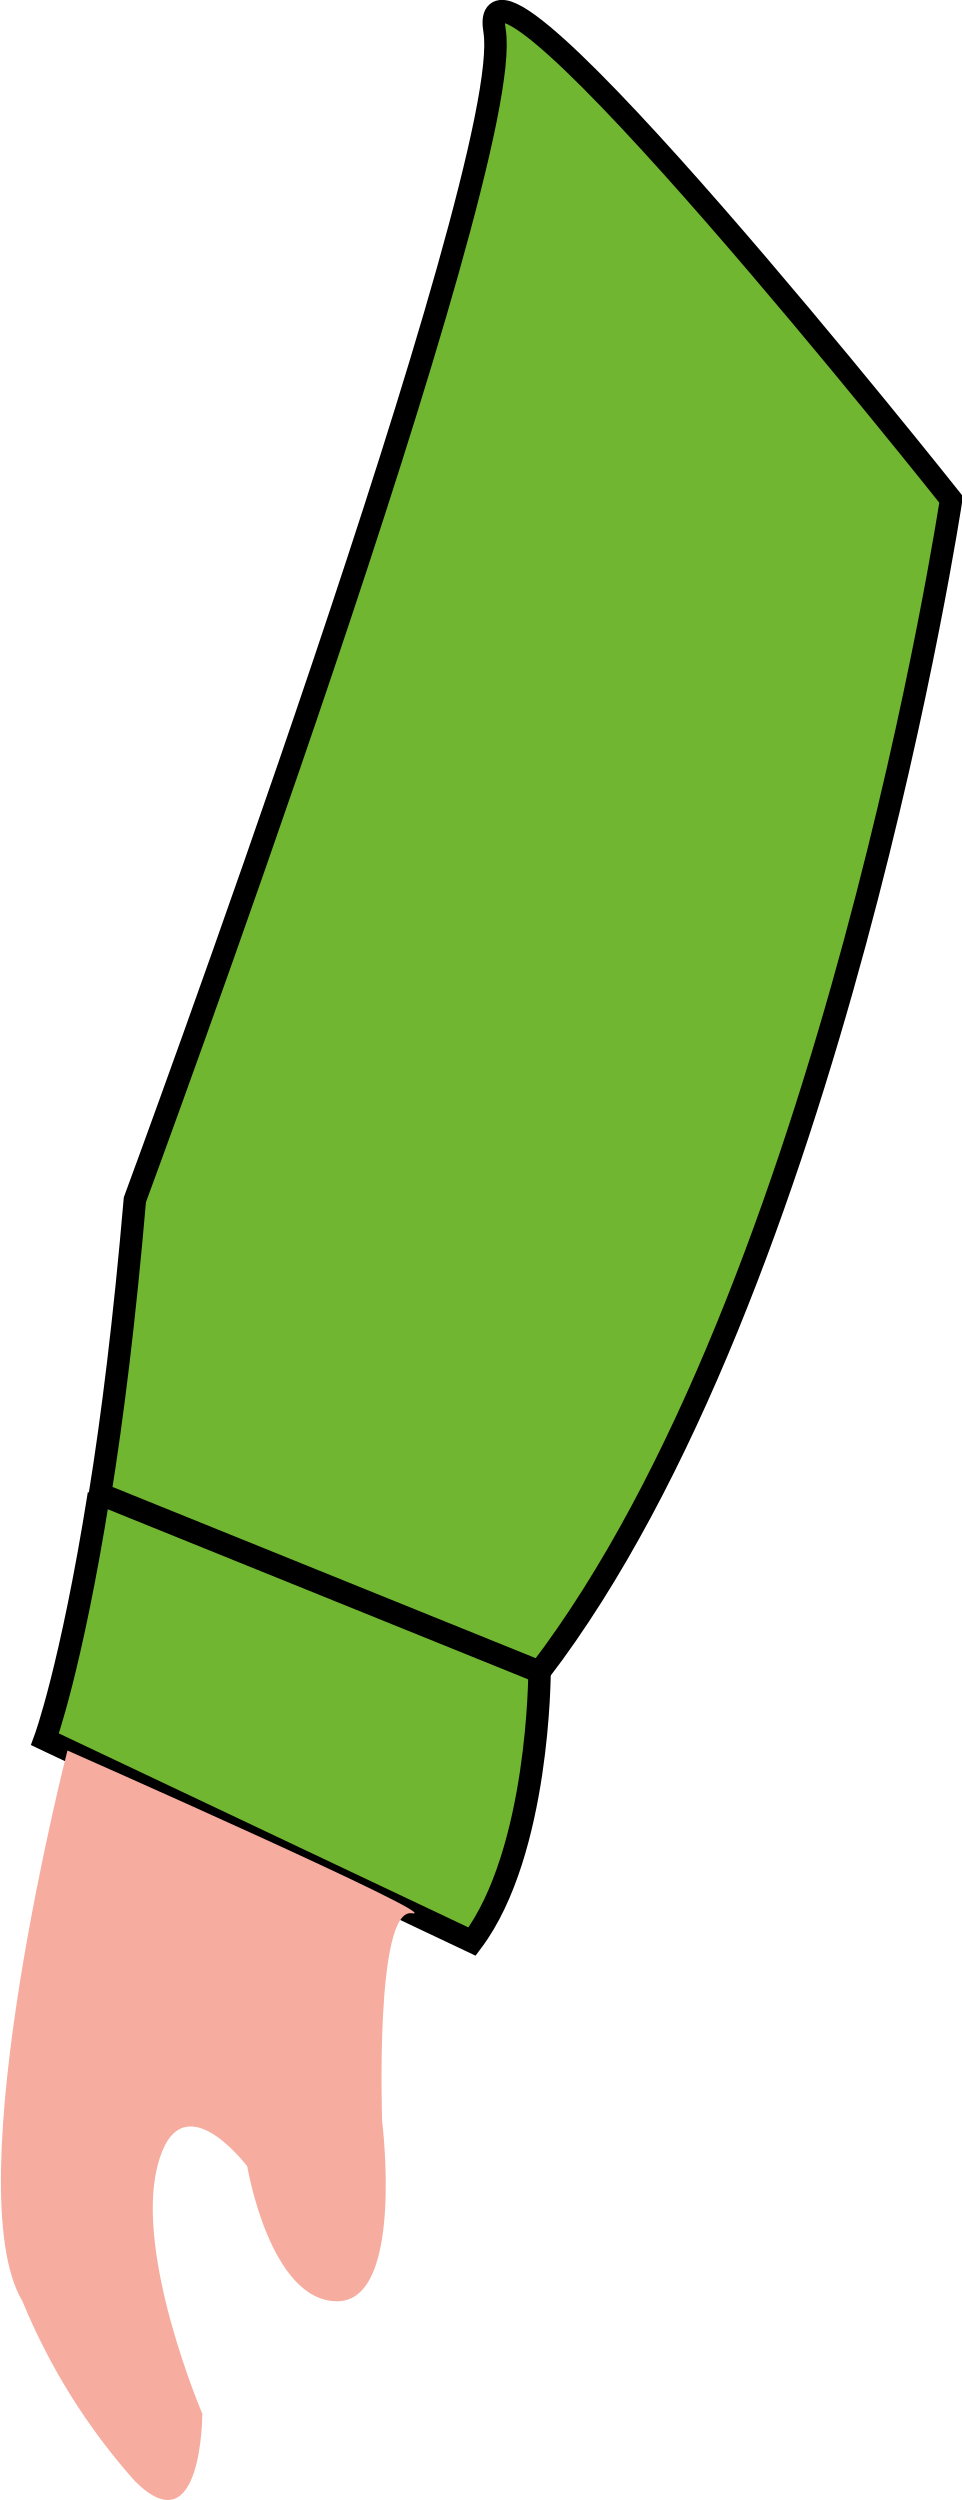
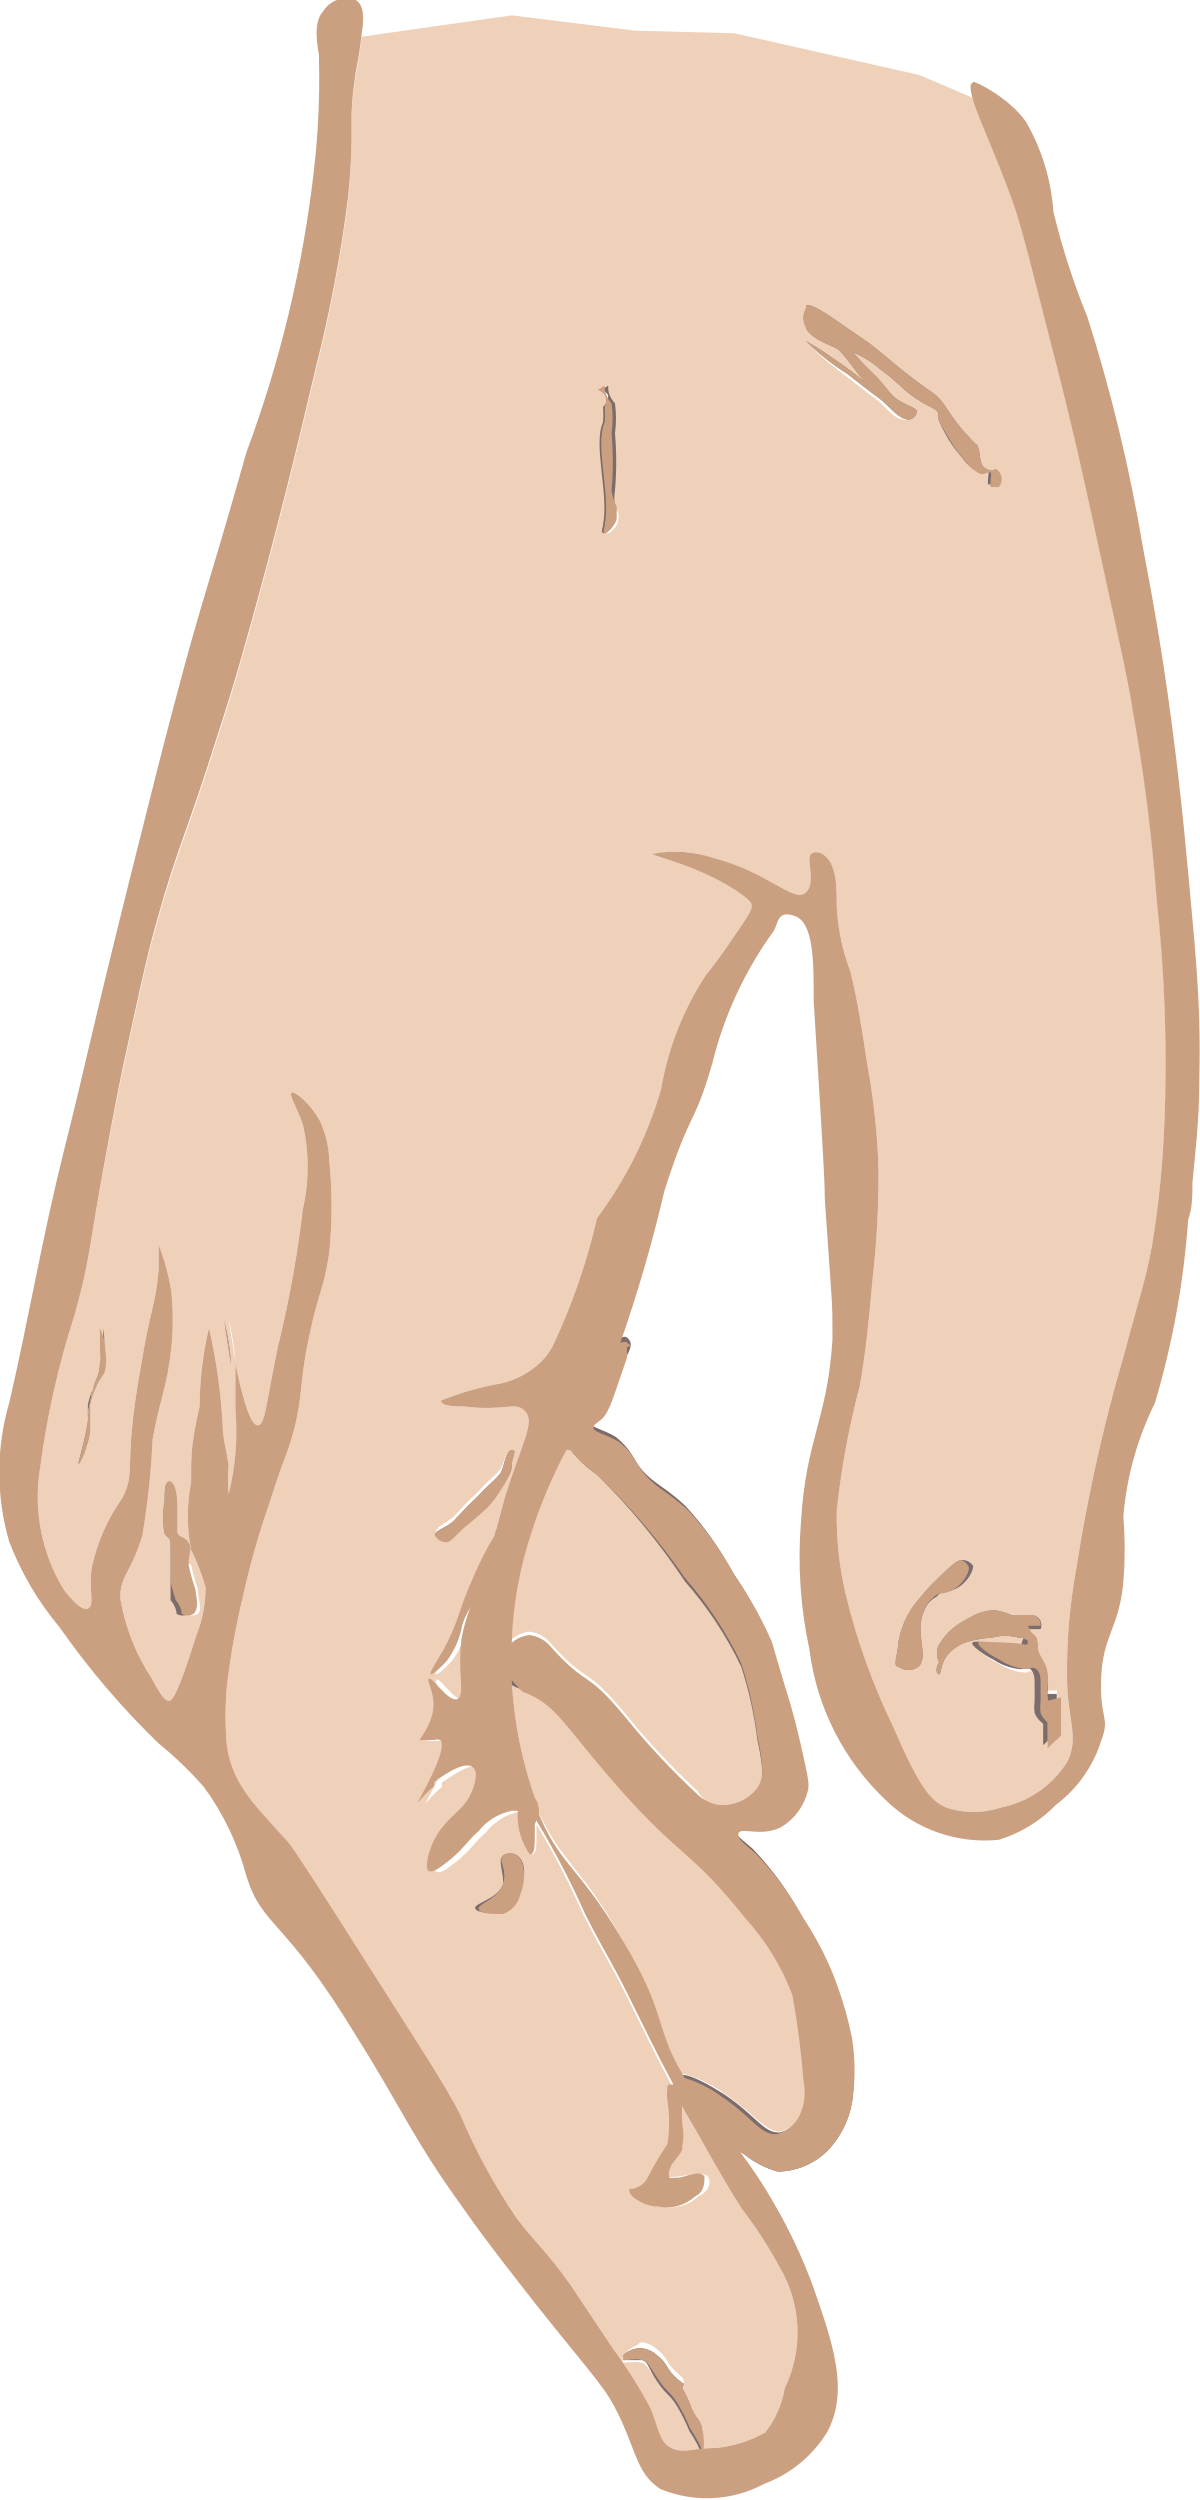
- <svg xmlns="http://www.w3.org/2000/svg" viewBox="0 0 42.79 111.21">
+ <svg xmlns="http://www.w3.org/2000/svg" viewBox="0 0 14.06 29.31">
  <defs>
-     <style>.cls-1{fill:#70b631;stroke:#000;stroke-miterlimit:10;}.cls-2{fill:#f6ac9f;}</style>
+     <style>.cls-1{fill:#efd0b8;}.cls-2{fill:#7c6c6b;}.cls-3{fill:#caa080;}</style>
  </defs>
  <g id="Слой_2" data-name="Слой 2">
    <g id="Слой_1-2" data-name="Слой 1">
-       <path class="cls-1" d="M4.4,66.46C3.16,74.24,2,77.37,2,77.37l19,9c3-4,3-12,3-12" />
-       <path class="cls-1" d="M24,74.37c13-17,18.31-52.15,18.31-52.15S21-4.63,22,1.37s-16,52-16,52c-.46,5.35-1,9.67-1.55,13.09Z" />
-       <path class="cls-2" d="M3,77.87S-2,97.37,1,102.37a28,28,0,0,0,5,8c3,3,3-3,3-3s-3-7-2-11,4,0,4,0,1,6,4,6,2-8,2-8-.34-9.53,1.33-9.26S3,77.87,3,77.87Z" />
+       <path class="cls-1" d="M13.56,10.51a21.27,21.27,0,0,0-.28-2.21c-.06-.4-.18-.9-.4-1.92s-.31-1.4-.46-2c-.26-1-.39-1.57-.53-2-.21-.59-.41-1-.48-1.23L10.78.88,8.61.39,7.45.36,6,.18,4.24.43a4.55,4.55,0,0,1-.07.45c-.1.69,0,.57-.09,1.47a16.48,16.48,0,0,1-.38,2c-.06.25-.25,1.09-.57,2.3-.24.89-.37,1.36-.58,2-.36,1.15-.46,1.28-.71,2.17-.13.46-.22.9-.41,1.77C1,14.72,1.11,14.55.88,15.4a10.12,10.12,0,0,0-.41,1.81,2.09,2.09,0,0,0,.28,1.43s.19.26.28.22,0-.25.05-.5a2.17,2.17,0,0,1,.35-.79c.18-.35,0-.31.22-1.54.12-.73.17-.7.21-1.14,0-.13,0-.3,0-.3s.12.31.15.57a3.21,3.21,0,0,1,0,.63c-.05.48-.13.58-.22,1.08A9.69,9.69,0,0,1,1.67,18c-.14.46-.26.46-.26.74a2.46,2.46,0,0,0,.37.94c.11.21.16.26.2.26s.1-.06.32-.76a1.52,1.52,0,0,0,.11-.57,2.46,2.46,0,0,0-.17-.44,2.06,2.06,0,0,1,0-.79c0-.33,0-.45.1-.89a4.08,4.08,0,0,1,.11-.92,6.59,6.59,0,0,1,.16,1.13c0,.16.05.32.07.48a1.9,1.9,0,0,0,0,.34,3.07,3.07,0,0,0,.08-1c0-.18,0-.32,0-.37s0-.12,0-.17c.07.36.17.73.26.73s.09-.21.24-.93a13.12,13.12,0,0,0,.29-1.6,2.23,2.23,0,0,0,0-1c-.07-.2-.17-.35-.13-.37s.22.13.33.33a1.16,1.16,0,0,1,.11.46,5.44,5.44,0,0,1,0,1.09c-.07.46-.12.42-.24,1s-.06.64-.18,1.1c-.08.29-.1.26-.28.83a9.45,9.45,0,0,0-.31,1.09,8.72,8.72,0,0,0-.19,1.06,3.82,3.82,0,0,0,0,.7c.07.48.37.73.72,1.13.07.08.36.53.93,1.43s.91,1.41,1.09,1.77a7,7,0,0,0,.66,1.21c.22.29.33.36.63.78l.5.75a5.69,5.69,0,0,1,.44.7c.1.25.1.39.24.46s.24,0,.53,0a1.5,1.5,0,0,0,.57-.18A1.14,1.14,0,0,0,9.2,28a1.5,1.5,0,0,0-.06-1.42,5,5,0,0,0-.44-.68c-.15-.23-.28-.46-.55-.94-.07-.11-.12-.21-.19-.33a1.7,1.7,0,0,0,0,.27.66.66,0,0,1,0,.25c0,.05,0,.06-.09.17s-.07.19-.06.2.05,0,.11,0,.33-.07.38,0,0,.18-.11.23a.49.49,0,0,1-.43.12c-.17,0-.34-.12-.34-.18s0,0,.1-.05.11-.11.16-.2c.18-.32.18-.27.19-.33a1.73,1.73,0,0,0,0-.45.62.62,0,0,1,0-.22c-.22-.41-.32-.63-.53-1.05s-.25-.45-.5-.94a9.69,9.69,0,0,0-.55-1.06l0,.09c0,.18,0,.26-.06.26a.79.79,0,0,1-.14-.5.66.66,0,0,0-.39.24c-.13.11-.17.2-.33.33s-.22.16-.26.13,0-.3.16-.5.26-.22.35-.42c0,0,.11-.24,0-.3s-.35.12-.44.18l0,.05c-.12.1-.18.19-.19.19s.37-.63.26-.73a.11.11,0,0,0-.07,0c-.09,0-.16,0-.17,0s.14-.17.16-.37-.09-.33-.05-.35.23.28.33.24,0-.31.05-.7a1.93,1.93,0,0,1,.15-.48.82.82,0,0,0-.17.3,1,1,0,0,1-.18.42c-.07.08-.16.16-.19.16s.07-.15.15-.29c.19-.35.16-.43.35-.85A3.57,3.57,0,0,1,5.8,18l.12-.45c.21-.66.35-.87.24-1s-.23,0-.72-.06c-.09,0-.27,0-.27-.07a3.42,3.42,0,0,1,.7-.2,1,1,0,0,0,.4-.19.75.75,0,0,0,.22-.27A7.43,7.43,0,0,0,7,14.28a4.7,4.7,0,0,0,.75-1.51,3.52,3.52,0,0,1,.52-1.33A5.16,5.16,0,0,0,8.59,11c.22-.31.23-.35.22-.4s-.26-.25-.72-.43c-.28-.11-.44-.14-.44-.16a1.44,1.44,0,0,1,.72.05c.62.16.93.52,1.07.41s0-.41.07-.46.18,0,.24.13.06.31.06.49a2.49,2.49,0,0,0,.16.76c.09.37.13.64.2,1.1a8.06,8.06,0,0,1,.13,1.22A10.82,10.82,0,0,1,10.23,15c-.05.56-.08.85-.15,1.25a9.78,9.78,0,0,0-.27,1.46,3.92,3.92,0,0,0,.11,1,7.64,7.64,0,0,0,.55,1.53c.31.72.44.87.62.95a1,1,0,0,0,.65,0,1.19,1.19,0,0,0,.77-.53c.15-.29,0-.5,0-1a6.62,6.62,0,0,1,.11-1.28,19.66,19.66,0,0,1,.55-2.47c.2-.75.26-.89.34-1.33a11.53,11.53,0,0,0,.14-1.39A17.5,17.5,0,0,0,13.56,10.51ZM1.24,15.87a.68.68,0,0,1,0,.15c0,.1-.07.13-.11.24a1,1,0,0,0-.07.21c0,.13,0,.14,0,.3A.69.69,0,0,1,1,17a.68.68,0,0,1-.08.17c0-.05.05-.19.09-.39s0-.17.05-.35a.88.88,0,0,1,.07-.26A.42.42,0,0,0,1.17,16a.7.7,0,0,0,0-.17c0-.22,0-.27,0-.27A.85.85,0,0,1,1.24,15.87Zm1,2.47a2.27,2.27,0,0,0,.08.29c0,.14.06.23,0,.29a.13.13,0,0,1-.14,0s0-.08-.07-.16C2,18.56,2,18.58,2,18.44s0-.16,0-.29,0-.08-.07-.17a1,1,0,0,1,0-.38c0-.13,0-.23.06-.23s.09.14.09.28,0,.22,0,.3.08.05.13.13S2.17,18.2,2.19,18.34Zm.44-2.88a3.22,3.22,0,0,1,.08.51Zm4.83,12a.31.31,0,0,1,.2.09c.12.09.1.16.23.27S8,27.91,8,28a1.42,1.42,0,0,1,.11.24c.06.13.08.11.11.19s0,.33,0,.34,0-.06-.14-.27a2.06,2.06,0,0,0-.15-.3c-.09-.14-.11-.11-.22-.27s-.12-.21-.19-.23-.15,0-.22,0l0-.06A.29.29,0,0,1,7.46,27.5ZM5.9,22.08c0-.15-.07-.27,0-.33a.16.16,0,0,1,.16,0c.12.08.11.31,0,.45a.32.32,0,0,1-.2.23c-.12,0-.28,0-.29-.06S5.85,22.26,5.9,22.08Zm-.59-4.29.18-.19c.17-.16.13-.13.19-.19s.17-.15.2-.21S5.93,17,6,17s0,.08,0,.16,0,.1-.13.29a1.15,1.15,0,0,1-.15.2,3,3,0,0,1-.23.2c-.17.14-.2.22-.27.21A.14.14,0,0,1,5.1,18C5.11,17.89,5.18,17.89,5.31,17.79ZM7.25,6.08c0,.1-.11.19-.14.17s0-.06,0-.1c.07-.36-.12-.94,0-1.2a1.16,1.16,0,0,0,0-.18.18.18,0,0,0,0-.14.21.21,0,0,0-.08-.06l.08-.05c0,.05,0,.12.08.21a1.27,1.27,0,0,1,0,.35,3.86,3.86,0,0,1,0,.67.56.56,0,0,0,0,.19C7.24,6,7.26,6,7.25,6.08Zm3.1-1.33c-.07-.07,0,0-.47-.37A2.81,2.81,0,0,1,9.45,4a2.8,2.8,0,0,1,.33.21,4,4,0,0,1,.35.26s-.05-.06-.11-.14-.12-.16-.18-.22S9.53,4,9.45,3.85s0-.22,0-.26.11,0,.3.13.45.31.45.31c.28.22.28.24.52.42s.21.14.29.22.13.21.31.41.12.1.15.17,0,.21.1.25.07,0,.11,0a.14.14,0,0,1,0,.18s-.07,0-.09,0,0-.1,0-.15-.06,0-.12,0a.53.53,0,0,1-.14-.1l-.09-.11a1.36,1.36,0,0,1-.15-.22C11,4.93,11,4.93,11,4.86s-.11-.08-.28-.2-.18-.17-.4-.33a1.2,1.2,0,0,0-.32-.2,3.94,3.94,0,0,0,.28.29c.16.18.16.21.25.27s.22.09.22.14a.11.11,0,0,1-.09.09C10.52,4.94,10.44,4.84,10.35,4.75Zm.49,14.12c-.13.27.06.54-.07.67a.2.2,0,0,1-.24,0c-.07,0,0-.16,0-.27a1.09,1.09,0,0,1,.12-.35,1.06,1.06,0,0,1,.13-.18,2.6,2.6,0,0,1,.23-.25c.16-.15.2-.19.26-.2a.15.15,0,0,1,.14.07c0,.07-.08.21-.21.27s-.14,0-.22.09A.32.32,0,0,0,10.84,18.87Zm1.6,1.48-.16.15v-.05l0-.2s-.08-.06-.1-.13a.45.45,0,0,1,0-.13c0-.12,0-.13,0-.2s0-.14-.05-.18-.07,0-.11,0a.68.68,0,0,1-.32-.11c-.12-.06-.27-.17-.25-.2s.12,0,.33,0,.24.05.25,0S12,19.23,12,19.2l-.06,0a.59.59,0,0,0-.31,0,1.35,1.35,0,0,0-.29.05.49.49,0,0,0-.22.14c-.1.11-.08.24-.11.24s-.05-.07,0-.14A.24.24,0,0,1,11,19.3a.75.75,0,0,1,.17-.21,1.1,1.1,0,0,1,.21-.13.52.52,0,0,1,.3-.08.85.85,0,0,1,.19.06c.07,0,.09,0,.13,0s.09,0,.13,0a.12.12,0,0,1,.07.12s-.13,0-.14,0,0,.05.07.11,0,.11.07.24.06.1.08.18a.74.74,0,0,1,0,.21,2.06,2.06,0,0,0,0,.33v-.05l0-.26h.11Z" />
+       <path class="cls-2" d="M1.21,15.84c0-.22,0-.27,0-.27a.85.85,0,0,1,0,.3.68.68,0,0,1,0,.15c0,.1-.07.13-.11.24a1,1,0,0,0-.07.21c0,.13,0,.14,0,.3A.69.69,0,0,1,1,17a.68.68,0,0,1-.08.17c0-.05.05-.19.09-.39s0-.17.05-.35a.88.88,0,0,1,.07-.26A.42.42,0,0,0,1.17,16,.7.7,0,0,0,1.21,15.84Z" />
+       <path class="cls-2" d="M2,17.65c0,.15,0,.22,0,.3s.08.05.13.13,0,.12,0,.26a2.27,2.27,0,0,0,.08.29c0,.14.06.23,0,.29a.13.13,0,0,1-.14,0s0-.08-.07-.16C2,18.56,2,18.58,2,18.44s0-.16,0-.29,0-.08-.07-.17a1,1,0,0,1,0-.38c0-.13,0-.23.06-.23S2,17.51,2,17.65Z" />
+       <path class="cls-2" d="M2.71,16l-.08-.51A3.22,3.22,0,0,1,2.71,16Z" />
+       <path class="cls-2" d="M5.1,18c0-.06.08-.06.21-.16l.18-.19c.17-.16.13-.13.19-.19s.17-.15.2-.21S5.93,17,6,17s0,.08,0,.16,0,.1-.13.29a1.15,1.15,0,0,1-.15.2,3,3,0,0,1-.23.2c-.17.14-.2.22-.27.21A.14.14,0,0,1,5.1,18Z" />
+       <path class="cls-2" d="M5.9,22.08c0-.15-.07-.27,0-.33a.16.16,0,0,1,.16,0c.12.08.11.31,0,.45a.32.32,0,0,1-.2.23c-.12,0-.28,0-.29-.06S5.85,22.26,5.9,22.08Z" />
+       <path class="cls-2" d="M7.13,4.63a.21.21,0,0,0-.08-.06l.08-.05c0,.05,0,.12.08.21a1.27,1.27,0,0,1,0,.35,3.86,3.86,0,0,1,0,.67.56.56,0,0,0,0,.19c0,.08,0,.09,0,.14s-.11.19-.14.17,0-.06,0-.1c.07-.36-.12-.94,0-1.2a1.16,1.16,0,0,0,0-.18A.18.18,0,0,0,7.13,4.63Z" />
+       <path class="cls-2" d="M7.53,27.67c-.08,0-.15,0-.22,0l0-.06a.29.29,0,0,1,.2-.08.31.31,0,0,1,.2.09c.12.09.1.16.23.27S8,27.91,8,28a1.42,1.42,0,0,1,.11.24c.06.13.08.11.11.19s0,.33,0,.34,0-.06-.14-.27a2.06,2.06,0,0,0-.15-.3c-.09-.14-.11-.11-.22-.27S7.6,27.69,7.53,27.67Z" />
+       <path class="cls-2" d="M10.84,18.87c-.13.27.06.54-.07.67a.2.2,0,0,1-.24,0c-.07,0,0-.16,0-.27a1.09,1.09,0,0,1,.12-.35,1.06,1.06,0,0,1,.13-.18,2.6,2.6,0,0,1,.23-.25c.16-.15.2-.19.26-.2a.15.15,0,0,1,.14.07c0,.07-.08.21-.21.27s-.14,0-.22.09A.32.32,0,0,0,10.84,18.87Z" />
+       <path class="cls-2" d="M9.45,3.85c0-.09,0-.22,0-.26s.11,0,.3.13.45.31.45.31c.28.22.28.24.52.42s.21.14.29.22.13.21.31.41.12.1.15.17,0,.21.1.25.07,0,.11,0a.14.14,0,0,1,0,.18s-.07,0-.09,0,0-.1,0-.15-.06,0-.12,0a.53.53,0,0,1-.14-.1l-.09-.11a1.36,1.36,0,0,1-.15-.22C11,4.93,11,4.93,11,4.86s-.11-.08-.28-.2-.18-.17-.4-.33a1.2,1.2,0,0,0-.32-.2,3.94,3.94,0,0,0,.28.29c.16.18.16.21.25.27s.22.09.22.14a.11.11,0,0,1-.09.09c-.09,0-.17-.08-.26-.17s0,0-.47-.37A2.81,2.81,0,0,1,9.45,4a2.8,2.8,0,0,1,.33.21,4,4,0,0,1,.35.26s-.05-.06-.11-.14-.12-.16-.18-.22S9.53,4,9.45,3.85Z" />
+       <path class="cls-2" d="M12.2,19.1s-.13,0-.14,0,0,.05.07.11,0,.11.07.24.06.1.08.18a.74.74,0,0,1,0,.21,2.06,2.06,0,0,0,0,.33v-.05l0-.26h.11v.45l-.16.15v-.05l0-.2s-.08-.06-.1-.13a.45.45,0,0,1,0-.13c0-.12,0-.13,0-.2s0-.14-.05-.18-.07,0-.11,0a.68.68,0,0,1-.32-.11c-.12-.06-.27-.17-.25-.2s.12,0,.33,0,.24.05.25,0S12,19.23,12,19.2l-.06,0a.59.59,0,0,0-.31,0,1.35,1.35,0,0,0-.29.05.49.49,0,0,0-.22.14c-.1.11-.08.24-.11.24s-.05-.07,0-.14A.24.24,0,0,1,11,19.3a.75.75,0,0,1,.17-.21,1.1,1.1,0,0,1,.21-.13.52.52,0,0,1,.3-.08.85.85,0,0,1,.19.06c.07,0,.09,0,.13,0s.09,0,.13,0A.12.12,0,0,1,12.2,19.1Z" />
+       <path class="cls-1" d="M8.88,21a.51.51,0,0,1-.46.2A.48.48,0,0,1,8.18,21a8.74,8.74,0,0,1-.85-.91c-.48-.58-.43-.33-.87-.82a.38.38,0,0,0-.25-.14.36.36,0,0,0-.21.09,4.51,4.51,0,0,1,.22-1.33,5.72,5.72,0,0,1,.42-1l.05.06a1.36,1.36,0,0,0,.27.26,7.82,7.82,0,0,1,1.09,1.2,4.38,4.38,0,0,1,.66,1,4.57,4.57,0,0,1,.19.86C9,20.72,9,20.84,8.88,21Z" />
+       <path class="cls-1" d="M9.41,24.78a.42.42,0,0,1-.26.21c-.19,0-.28-.19-.65-.44A1.46,1.46,0,0,0,8,24.31c-.34-.59-.23-.72-.71-1.58s-.68-.85-1-1.53l0-.07A4.92,4.92,0,0,1,6,19.7l.15.06c.42.14.55.46,1.16,1.16s.83.71,1.45,1.49a2.79,2.79,0,0,1,.56.91,9.85,9.85,0,0,1,.13,1A.65.65,0,0,1,9.41,24.78Z" />
+       <path class="cls-2" d="M10,24.57a1.09,1.09,0,0,1-.24.58.84.84,0,0,1-.64.31,1.07,1.07,0,0,1-.39-.2A2,2,0,0,1,8.35,25c-.27-.23-.48-.59-.4-.66s.41.13.55.22c.37.25.46.46.65.44a.42.42,0,0,0,.26-.21.65.65,0,0,0,.05-.42,9.85,9.85,0,0,0-.13-1,2.79,2.79,0,0,0-.56-.91c-.62-.78-.75-.7-1.45-1.49s-.74-1-1.16-1.16c-.07,0-.25-.07-.29-.2a.39.39,0,0,1,.34-.4.38.38,0,0,1,.25.14c.44.49.39.24.87.82a8.74,8.74,0,0,0,.85.91.48.48,0,0,0,.24.12.51.51,0,0,0,.46-.2c.07-.11.08-.23,0-.6a4.57,4.57,0,0,0-.19-.86,4.38,4.38,0,0,0-.66-1A7.82,7.82,0,0,0,7,17.29,1.36,1.36,0,0,1,6.69,17a.9.9,0,0,1-.17-.27c-.15-.41.72-1.14.83-1.05s0,.19-.16.53-.13.33-.19.38-.09.06-.08.1.15.07.29.15a.81.81,0,0,1,.24.29c.17.26.32.27.59.53a3.79,3.79,0,0,1,.54.76,4.57,4.57,0,0,1,.43.77s.07.25.22.74c0,0,.07.24.14.56s.08.37.06.45a.68.68,0,0,1-.31.42c-.23.12-.47,0-.5.07s.1.15.21.25a3.65,3.65,0,0,1,.56.77,3.48,3.48,0,0,1,.38.75,4.14,4.14,0,0,1,.18.64A2.38,2.38,0,0,1,10,24.57Z" />
+       <path class="cls-3" d="M2.71,16l-.08-.51A3.22,3.22,0,0,1,2.71,16Z" />
+       <path class="cls-3" d="M14.06,12.7c0,.45-.05.83-.08,1.17,0,.15,0,.29-.05.43a10.06,10.06,0,0,1-.39,2.15,3.67,3.67,0,0,0-.37,1.33,4.84,4.84,0,0,1,0,.77c-.05.54-.24.62-.26,1.12s.11.45,0,.74a1.51,1.51,0,0,1-.53.75,1.58,1.58,0,0,1-.67.41,1.66,1.66,0,0,1-1.32-.46,2.93,2.93,0,0,1-.9-1.77,5.14,5.14,0,0,1-.1-1.49c.06-1,.31-1.19.37-2.15,0-.51,0-.3-.09-1.64,0-.29-.05-1-.13-2.32,0-.47,0-.92-.22-1s-.19.1-.26.19a4.45,4.45,0,0,0-.71,1.54c-.22.76-.25.52-.56,1.49a17.19,17.19,0,0,1-.52,1.79.69.69,0,0,1,0,.1l-.06.1c-.18.32-.28.38-.54.85L6.64,17a5.72,5.72,0,0,0-.42,1A4.51,4.51,0,0,0,6,19.25v.29a.81.81,0,0,0,0,.16,4.92,4.92,0,0,0,.29,1.43l0,.07c.27.68.46.63,1,1.53s.37,1,.71,1.58a1.06,1.06,0,0,0,.1.17,8.58,8.58,0,0,0,.53.69h0a5.41,5.41,0,0,1,.46.69,6.09,6.09,0,0,1,.44.94c.23.66.43,1.22.17,1.71a1.46,1.46,0,0,1-.74.61,1.42,1.42,0,0,1-1.22.06c-.26-.17-.28-.42-.46-.81S7,27.92,6.27,27c-.13-.17-.54-.68-.86-1.14-.57-.79-.71-1.16-1.24-2C3.34,22.49,3.08,22.6,2.89,22a3.12,3.12,0,0,0-.5-1.05,4.47,4.47,0,0,0-.53-.51A9.3,9.3,0,0,1,.7,19.08a3.55,3.55,0,0,1-.59-1,2.9,2.9,0,0,1,0-1.64c.23-1,.39-1.95.63-2.91.33-1.32.2-.88.77-3.18.28-1.12.42-1.67.54-2.12.31-1.18.37-1.27.84-2.93A14,14,0,0,0,3.68,2,9.21,9.21,0,0,0,3.74.72s0,0,0-.06S3.65.28,3.79.13A.32.32,0,0,1,4.17,0c.1.06.1.21.07.4a4.55,4.55,0,0,1-.07.45c-.1.69,0,.57-.09,1.47a16.48,16.48,0,0,1-.38,2c-.06.25-.25,1.09-.57,2.3-.24.89-.37,1.36-.58,2-.36,1.15-.46,1.28-.71,2.17-.13.46-.22.9-.41,1.77C1,14.72,1.11,14.55.88,15.4a10.12,10.12,0,0,0-.41,1.81,2.09,2.09,0,0,0,.28,1.43s.19.26.28.22,0-.25.05-.5a2.17,2.17,0,0,1,.35-.79c.18-.35,0-.31.22-1.54.12-.73.17-.7.21-1.14,0-.13,0-.3,0-.3s.12.31.15.57a3.21,3.21,0,0,1,0,.63c-.05.48-.13.58-.22,1.08A9.69,9.69,0,0,1,1.67,18c-.14.46-.26.46-.26.74a2.46,2.46,0,0,0,.37.94c.11.21.16.26.2.26s.1-.06.32-.76a1.52,1.52,0,0,0,.11-.57,2.46,2.46,0,0,0-.17-.44,2.06,2.06,0,0,1,0-.79c0-.33,0-.45.1-.89a4.08,4.08,0,0,1,.11-.92,6.59,6.59,0,0,1,.16,1.13c0,.16.05.32.07.48a1.9,1.9,0,0,0,0,.34,3.07,3.07,0,0,0,.08-1c0-.18,0-.32,0-.37s0-.12,0-.17c.07.36.17.73.26.73s.09-.21.24-.93a13.12,13.12,0,0,0,.29-1.6,2.23,2.23,0,0,0,0-1c-.07-.2-.17-.35-.13-.37s.22.13.33.33a1.16,1.16,0,0,1,.11.46,5.44,5.44,0,0,1,0,1.09c-.07.46-.12.42-.24,1s-.06.64-.18,1.1c-.08.29-.1.26-.28.83a9.45,9.45,0,0,0-.31,1.09,8.72,8.72,0,0,0-.19,1.06,3.82,3.82,0,0,0,0,.7c.07.48.37.73.72,1.13.07.08.36.53.93,1.43s.91,1.41,1.09,1.77a7,7,0,0,0,.66,1.21c.22.29.33.36.63.78l.5.75a5.69,5.69,0,0,1,.44.7c.1.25.1.39.24.46s.24,0,.53,0a1.5,1.5,0,0,0,.57-.18A1.14,1.14,0,0,0,9.2,28a1.5,1.5,0,0,0-.06-1.42,5,5,0,0,0-.44-.68c-.15-.23-.28-.46-.55-.94-.07-.11-.12-.21-.19-.33l-.07-.13,0-.07c-.22-.41-.32-.63-.53-1.05s-.25-.45-.5-.94a9.69,9.69,0,0,0-.55-1.06.28.28,0,0,0-.22-.15H6a.66.66,0,0,0-.39.24c-.13.11-.17.2-.33.33s-.22.16-.26.13,0-.3.16-.5.26-.22.35-.42c0,0,.11-.24,0-.3s-.35.12-.44.18l0,.05c-.12.1-.18.19-.19.19s.37-.63.26-.73a.11.11,0,0,0-.07,0c-.09,0-.16,0-.17,0s.14-.17.16-.37-.09-.33-.05-.35.23.28.33.24,0-.31.05-.7a1.93,1.93,0,0,1,.15-.48,1.89,1.89,0,0,0,.06-.18A5.62,5.62,0,0,0,5.8,18l.12-.45c.21-.66.35-.87.24-1s-.23,0-.72-.06c-.09,0-.27,0-.27-.07a3.42,3.42,0,0,1,.7-.2,1,1,0,0,0,.4-.19.75.75,0,0,0,.22-.27A7.43,7.43,0,0,0,7,14.28a4.7,4.7,0,0,0,.75-1.51,3.52,3.52,0,0,1,.52-1.33A5.16,5.16,0,0,0,8.59,11c.22-.31.23-.35.22-.4s-.26-.25-.72-.43c-.28-.11-.44-.14-.44-.16a1.44,1.44,0,0,1,.72.05c.62.16.93.52,1.07.41s0-.41.07-.46.18,0,.24.13.06.31.06.49a2.49,2.49,0,0,0,.16.76c.09.37.13.64.2,1.1a8.06,8.06,0,0,1,.13,1.22A10.82,10.82,0,0,1,10.23,15c-.05.56-.08.85-.15,1.25a9.78,9.78,0,0,0-.27,1.46,3.92,3.92,0,0,0,.11,1,7.64,7.64,0,0,0,.55,1.53c.31.72.44.87.62.95a1,1,0,0,0,.65,0,1.19,1.19,0,0,0,.77-.53c.15-.29,0-.5,0-1a6.62,6.62,0,0,1,.11-1.28,19.66,19.66,0,0,1,.55-2.47c.2-.75.26-.89.34-1.33a11.53,11.53,0,0,0,.14-1.39,17.5,17.5,0,0,0-.09-2.65,21.27,21.27,0,0,0-.28-2.21c-.06-.4-.18-.9-.4-1.92s-.31-1.4-.46-2c-.26-1-.39-1.57-.53-2-.21-.59-.41-1-.48-1.23s0-.2,0-.22.42.18.62.47a2.45,2.45,0,0,1,.32,1.05,8.53,8.53,0,0,0,.4,1.24,19.58,19.58,0,0,1,.65,2.7c.09.47.22,1.16.34,2.08S13.91,10,14,11,14.06,12.5,14.06,12.7Z" />
+       <path class="cls-3" d="M12.44,19.9v.45l-.16.15v-.05l0-.2s0,0,0,0v-.05l0-.26Z" />
+       <path class="cls-3" d="M11.36,18.38c0,.07-.08.21-.21.27s-.14,0-.22.09a.32.32,0,0,0-.09.13c-.13.27.06.54-.07.67a.2.2,0,0,1-.24,0c-.07,0,0-.16,0-.27a1.09,1.09,0,0,1,.12-.35,1.06,1.06,0,0,1,.13-.18,2.6,2.6,0,0,1,.23-.25c.16-.15.2-.19.26-.2A.15.15,0,0,1,11.36,18.38Z" />
+       <path class="cls-3" d="M12.3,20.21v0s-.08-.06-.1-.13a.45.45,0,0,1,0-.13c0-.12,0-.13,0-.2s0-.14-.05-.18-.07,0-.11,0a.68.68,0,0,1-.32-.11c-.12-.06-.27-.17-.25-.2s.12,0,.33,0,.24.05.25,0S12,19.23,12,19.2l-.06,0a.59.59,0,0,0-.31,0,1.35,1.35,0,0,0-.29.05.49.49,0,0,0-.22.14c-.1.11-.08.24-.11.24s-.05-.07,0-.14A.24.24,0,0,1,11,19.3a.75.75,0,0,1,.17-.21,1.1,1.1,0,0,1,.21-.13.52.52,0,0,1,.3-.08.85.85,0,0,1,.19.06c.07,0,.09,0,.13,0s.09,0,.13,0a.12.12,0,0,1,.07.12s-.13,0-.14,0,0,.05.07.11,0,.11.07.24.06.1.08.18a.74.74,0,0,1,0,.21A2.06,2.06,0,0,0,12.3,20.21Z" />
+       <path class="cls-3" d="M6,17.18s0,.1-.13.29a1.15,1.15,0,0,1-.15.2,3,3,0,0,1-.23.2c-.17.14-.2.22-.27.21A.14.14,0,0,1,5.1,18c0-.06.08-.06.21-.16l.18-.19c.17-.16.13-.13.19-.19s.17-.15.2-.21S5.93,17,6,17,6,17.1,6,17.18Z" />
+       <path class="cls-3" d="M5.81,18.38a1.27,1.27,0,0,1-.22.37.82.82,0,0,0-.17.3,1,1,0,0,1-.18.42c-.07.08-.16.16-.19.16s.07-.15.15-.29c.19-.35.16-.43.35-.85A3.57,3.57,0,0,1,5.8,18c0-.08.09-.14.11-.14S5.91,18.15,5.81,18.38Z" />
+       <path class="cls-3" d="M6.1,22.21a.32.32,0,0,1-.2.23c-.12,0-.28,0-.29-.06s.24-.12.29-.3-.07-.27,0-.33a.16.16,0,0,1,.16,0C6.17,21.84,6.16,22.07,6.1,22.21Z" />
+       <path class="cls-3" d="M6.32,21.25a1.21,1.21,0,0,1-.05.14l0,.09c0,.18,0,.26-.06.26a.79.79,0,0,1-.14-.5.28.28,0,0,1,0-.09c0-.11,0-.2,0-.22s.17.08.23.2A.5.5,0,0,1,6.32,21.25Z" />
+       <path class="cls-3" d="M8.26,25.52c0,.06,0,.18-.11.23a.49.49,0,0,1-.43.12c-.17,0-.34-.12-.34-.18s0,0,.1-.05.11-.11.16-.2c.18-.32.18-.27.19-.33a1.73,1.73,0,0,0,0-.45.62.62,0,0,1,0-.22s0,0,0,0,0,0,.06,0H8a.16.16,0,0,0,0,.09.52.52,0,0,1,0,.11,1.7,1.7,0,0,0,0,.27.66.66,0,0,1,0,.25c0,.05,0,.06-.09.17s-.07.19-.06.2.05,0,.11,0S8.21,25.43,8.26,25.52Z" />
+       <path class="cls-3" d="M8.23,28.74s0-.06-.14-.27a2.06,2.06,0,0,0-.15-.3c-.09-.14-.11-.11-.22-.27s-.12-.21-.19-.23-.15,0-.22,0l0-.06a.29.29,0,0,1,.2-.08.31.31,0,0,1,.2.09c.12.09.1.16.23.27S8,27.91,8,28a1.42,1.42,0,0,1,.11.24c.06.13.08.11.11.19S8.27,28.73,8.23,28.74Z" />
+       <path class="cls-3" d="M2.27,18.92a.13.13,0,0,1-.14,0s0-.08-.07-.16C2,18.56,2,18.58,2,18.44s0-.16,0-.29,0-.08-.07-.17a1,1,0,0,1,0-.38c0-.13,0-.23.06-.23s.09.14.09.28,0,.22,0,.3.08.05.13.13,0,.12,0,.26a2.27,2.27,0,0,0,.08.29C2.31,18.77,2.33,18.86,2.27,18.92Z" />
+       <path class="cls-3" d="M1.24,15.87a.68.68,0,0,1,0,.15c0,.1-.07.13-.11.24a1,1,0,0,0-.07.21c0,.13,0,.14,0,.3A.69.69,0,0,1,1,17a.68.68,0,0,1-.08.17c0-.05.05-.19.09-.39s0-.17.05-.35a.88.88,0,0,1,.07-.26A.42.42,0,0,0,1.17,16a.7.7,0,0,0,0-.17c0-.22,0-.27,0-.27A.85.85,0,0,1,1.24,15.87Z" />
+       <path class="cls-3" d="M7.23,5.94c0,.08,0,.09,0,.14s-.11.19-.14.17,0-.06,0-.1c.07-.36-.12-.94,0-1.2a1.16,1.16,0,0,0,0-.18.18.18,0,0,0,0-.14.21.21,0,0,0-.08-.06l.08-.05c0,.05,0,.12.08.21a1.27,1.27,0,0,1,0,.35,3.86,3.86,0,0,1,0,.67A.56.56,0,0,0,7.23,5.94Z" />
+       <path class="cls-3" d="M11.71,5.71s-.07,0-.09,0,0-.1,0-.15-.06,0-.12,0a.53.53,0,0,1-.14-.1l-.09-.11a1.36,1.36,0,0,1-.15-.22C11,4.93,11,4.93,11,4.86s-.11-.08-.28-.2-.18-.17-.4-.33a1.2,1.2,0,0,0-.32-.2,3.94,3.94,0,0,0,.28.29c.16.18.16.21.25.27s.22.09.22.14a.11.11,0,0,1-.09.09c-.09,0-.17-.08-.26-.17s0,0-.47-.37A2.81,2.81,0,0,1,9.45,4a2.8,2.8,0,0,1,.33.21,4,4,0,0,1,.35.26s-.05-.06-.11-.14-.12-.16-.18-.22S9.53,4,9.45,3.85s0-.22,0-.26.11,0,.3.13.45.31.45.31c.28.22.28.24.52.42s.21.14.29.22.13.21.31.41.12.1.15.17,0,.21.1.25.07,0,.11,0A.14.14,0,0,1,11.71,5.71Z" />
+       <path class="cls-3" d="M10,24.57a1.09,1.09,0,0,1-.24.58.84.84,0,0,1-.64.31,1.07,1.07,0,0,1-.39-.2l-.14-.08h0A1,1,0,0,1,8.35,25c-.27-.23-.48-.59-.4-.66a.05.05,0,0,1,0,0,1.46,1.46,0,0,1,.51.24c.37.25.46.46.65.44a.42.42,0,0,0,.26-.21.65.65,0,0,0,.05-.42,9.85,9.85,0,0,0-.13-1,2.79,2.79,0,0,0-.56-.91c-.62-.78-.75-.7-1.45-1.49s-.74-1-1.16-1.16L6,19.7a.24.24,0,0,1-.14-.14.35.35,0,0,1,.13-.3H6a.36.36,0,0,1,.21-.09.38.38,0,0,1,.25.14c.44.49.39.24.87.82a8.74,8.74,0,0,0,.85.91.48.48,0,0,0,.24.12.51.51,0,0,0,.46-.2c.07-.11.08-.23,0-.6a4.57,4.57,0,0,0-.19-.86,4.38,4.38,0,0,0-.66-1A7.82,7.82,0,0,0,7,17.29,1.36,1.36,0,0,1,6.69,17L6.64,17a.88.88,0,0,1-.12-.21c-.15-.41.72-1.14.83-1.05s0,0,0,.08a.69.69,0,0,1,0,.1l-.12.35c-.09.27-.13.33-.19.38s-.09.06-.08.1.15.07.29.15a.81.81,0,0,1,.24.29c.17.26.32.27.59.53a3.79,3.79,0,0,1,.54.76,4.57,4.57,0,0,1,.43.77s.07.25.22.74c0,0,.07.24.14.56s.08.37.06.45a.68.68,0,0,1-.31.42c-.23.12-.47,0-.5.07s.1.15.21.25a3.65,3.65,0,0,1,.56.77,3.48,3.48,0,0,1,.38.75,4.14,4.14,0,0,1,.18.64A2.38,2.38,0,0,1,10,24.57Z" />
    </g>
  </g>
</svg>
